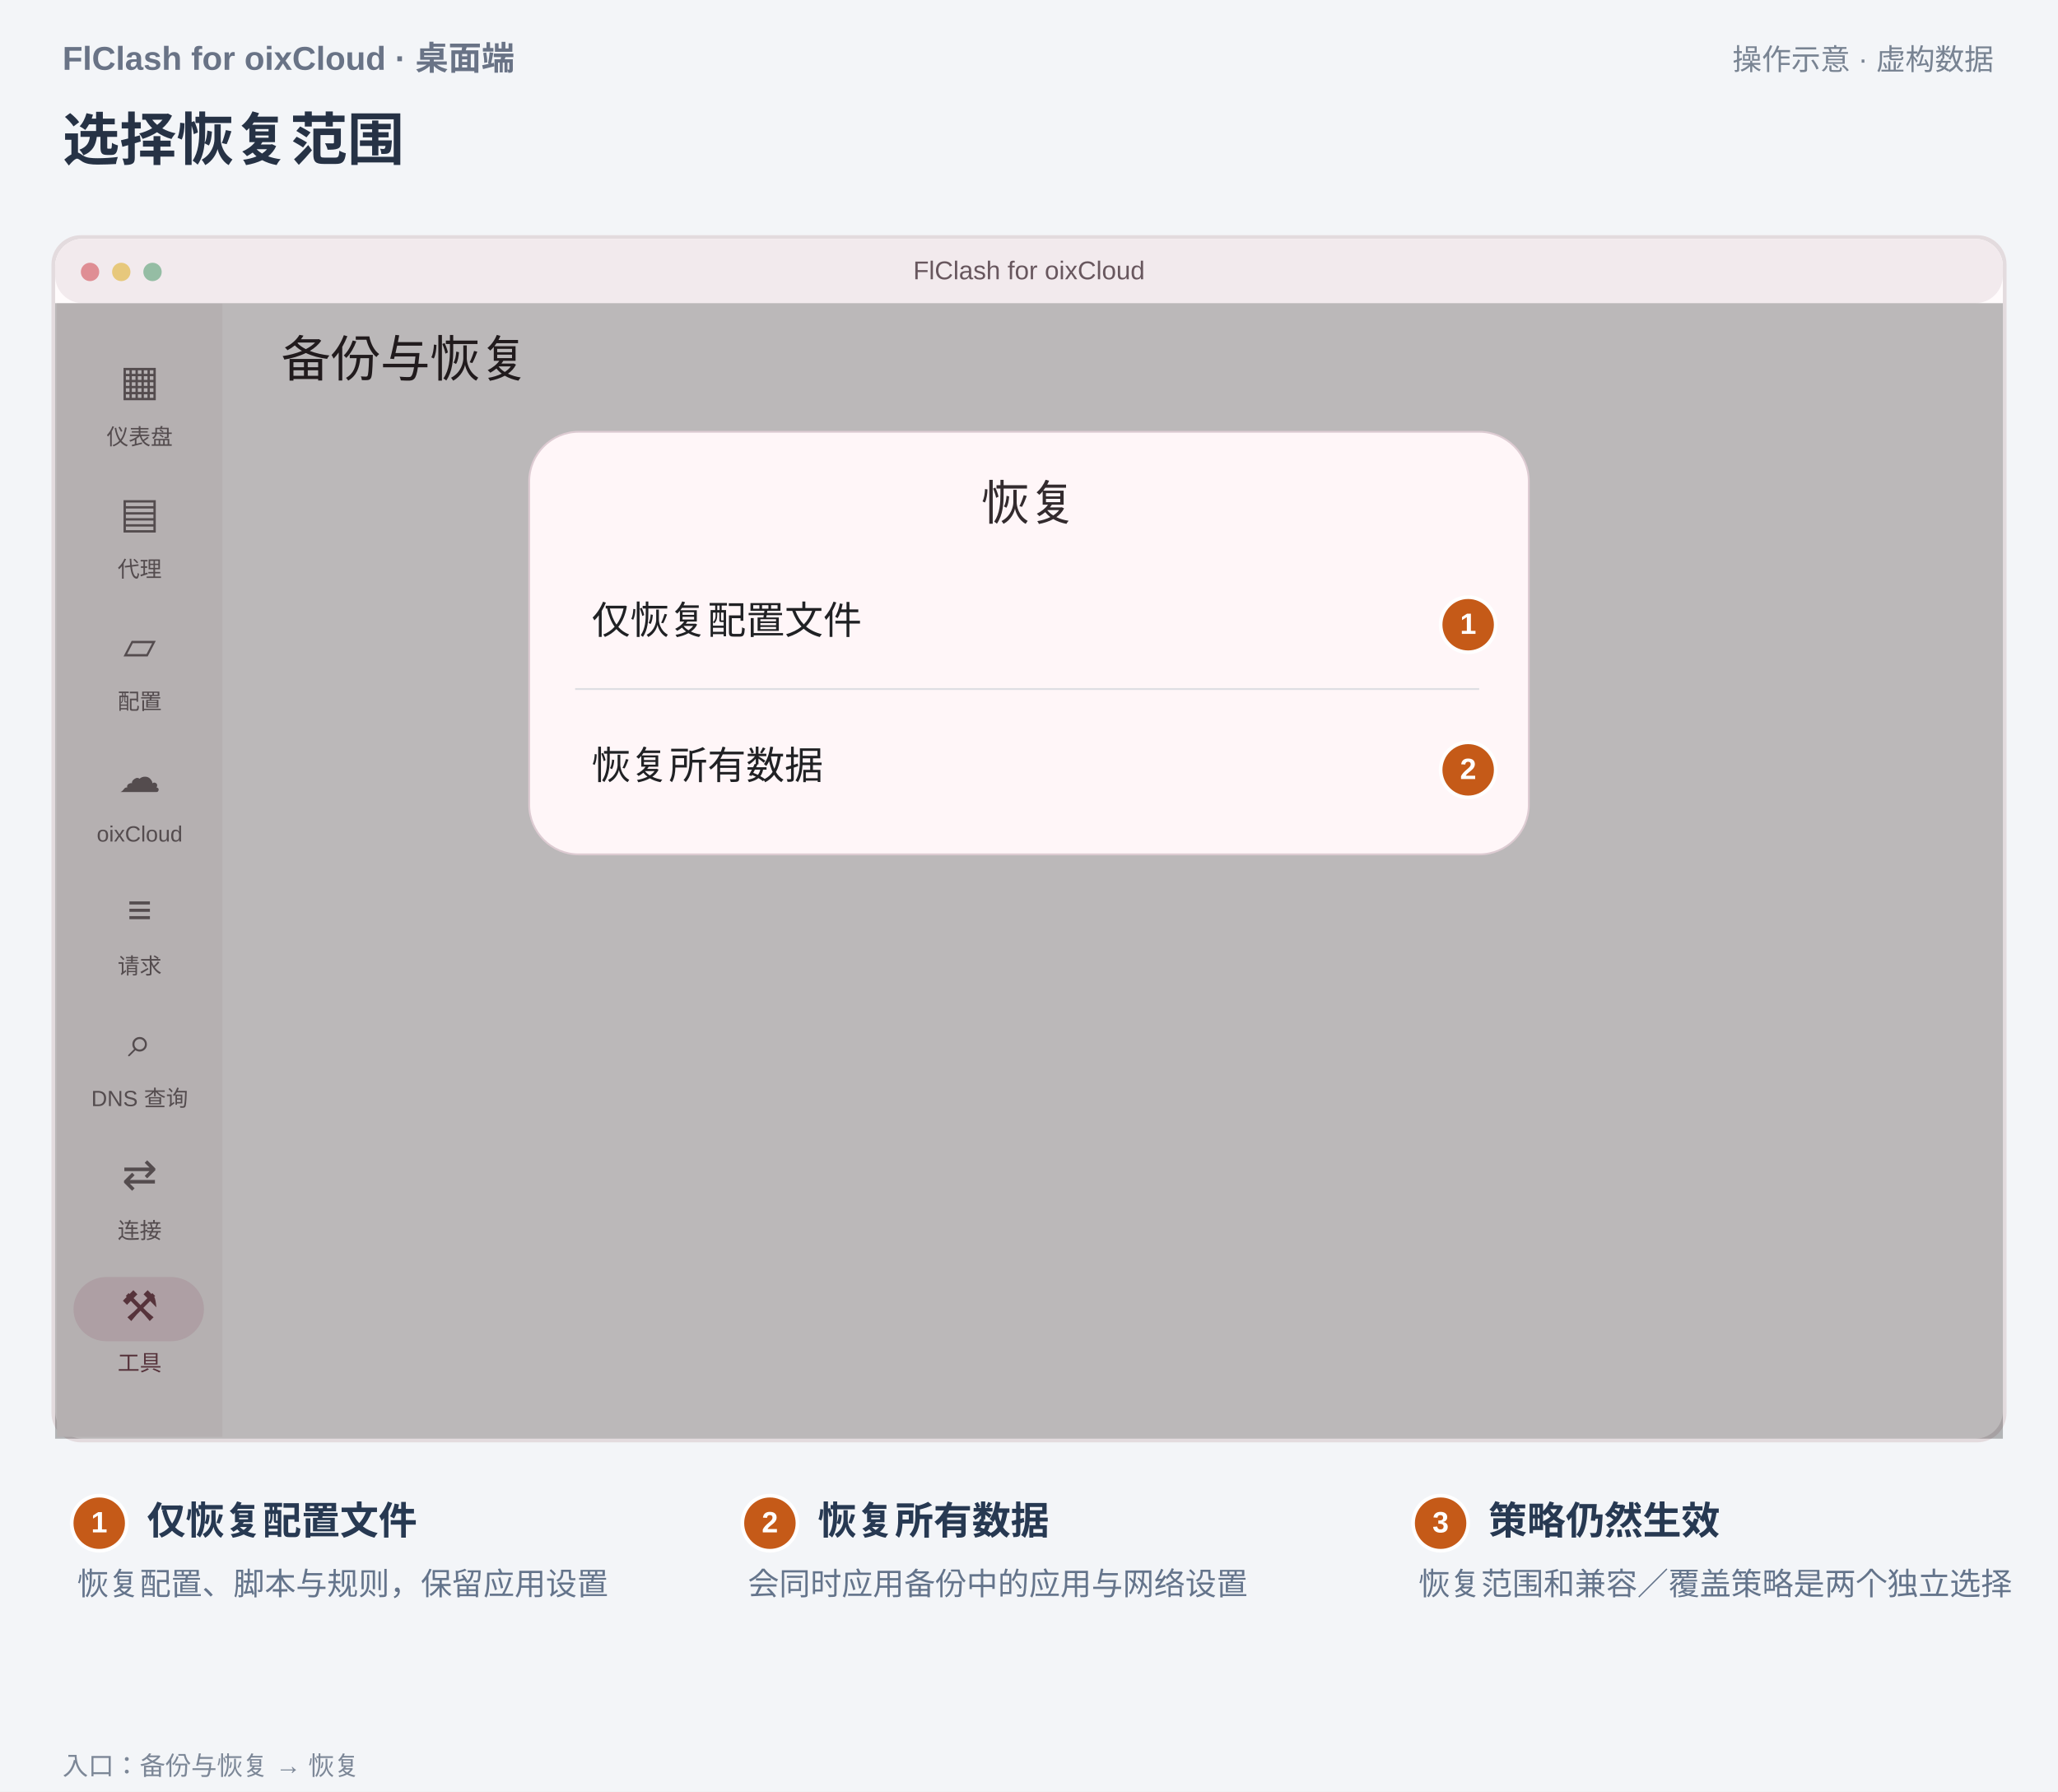
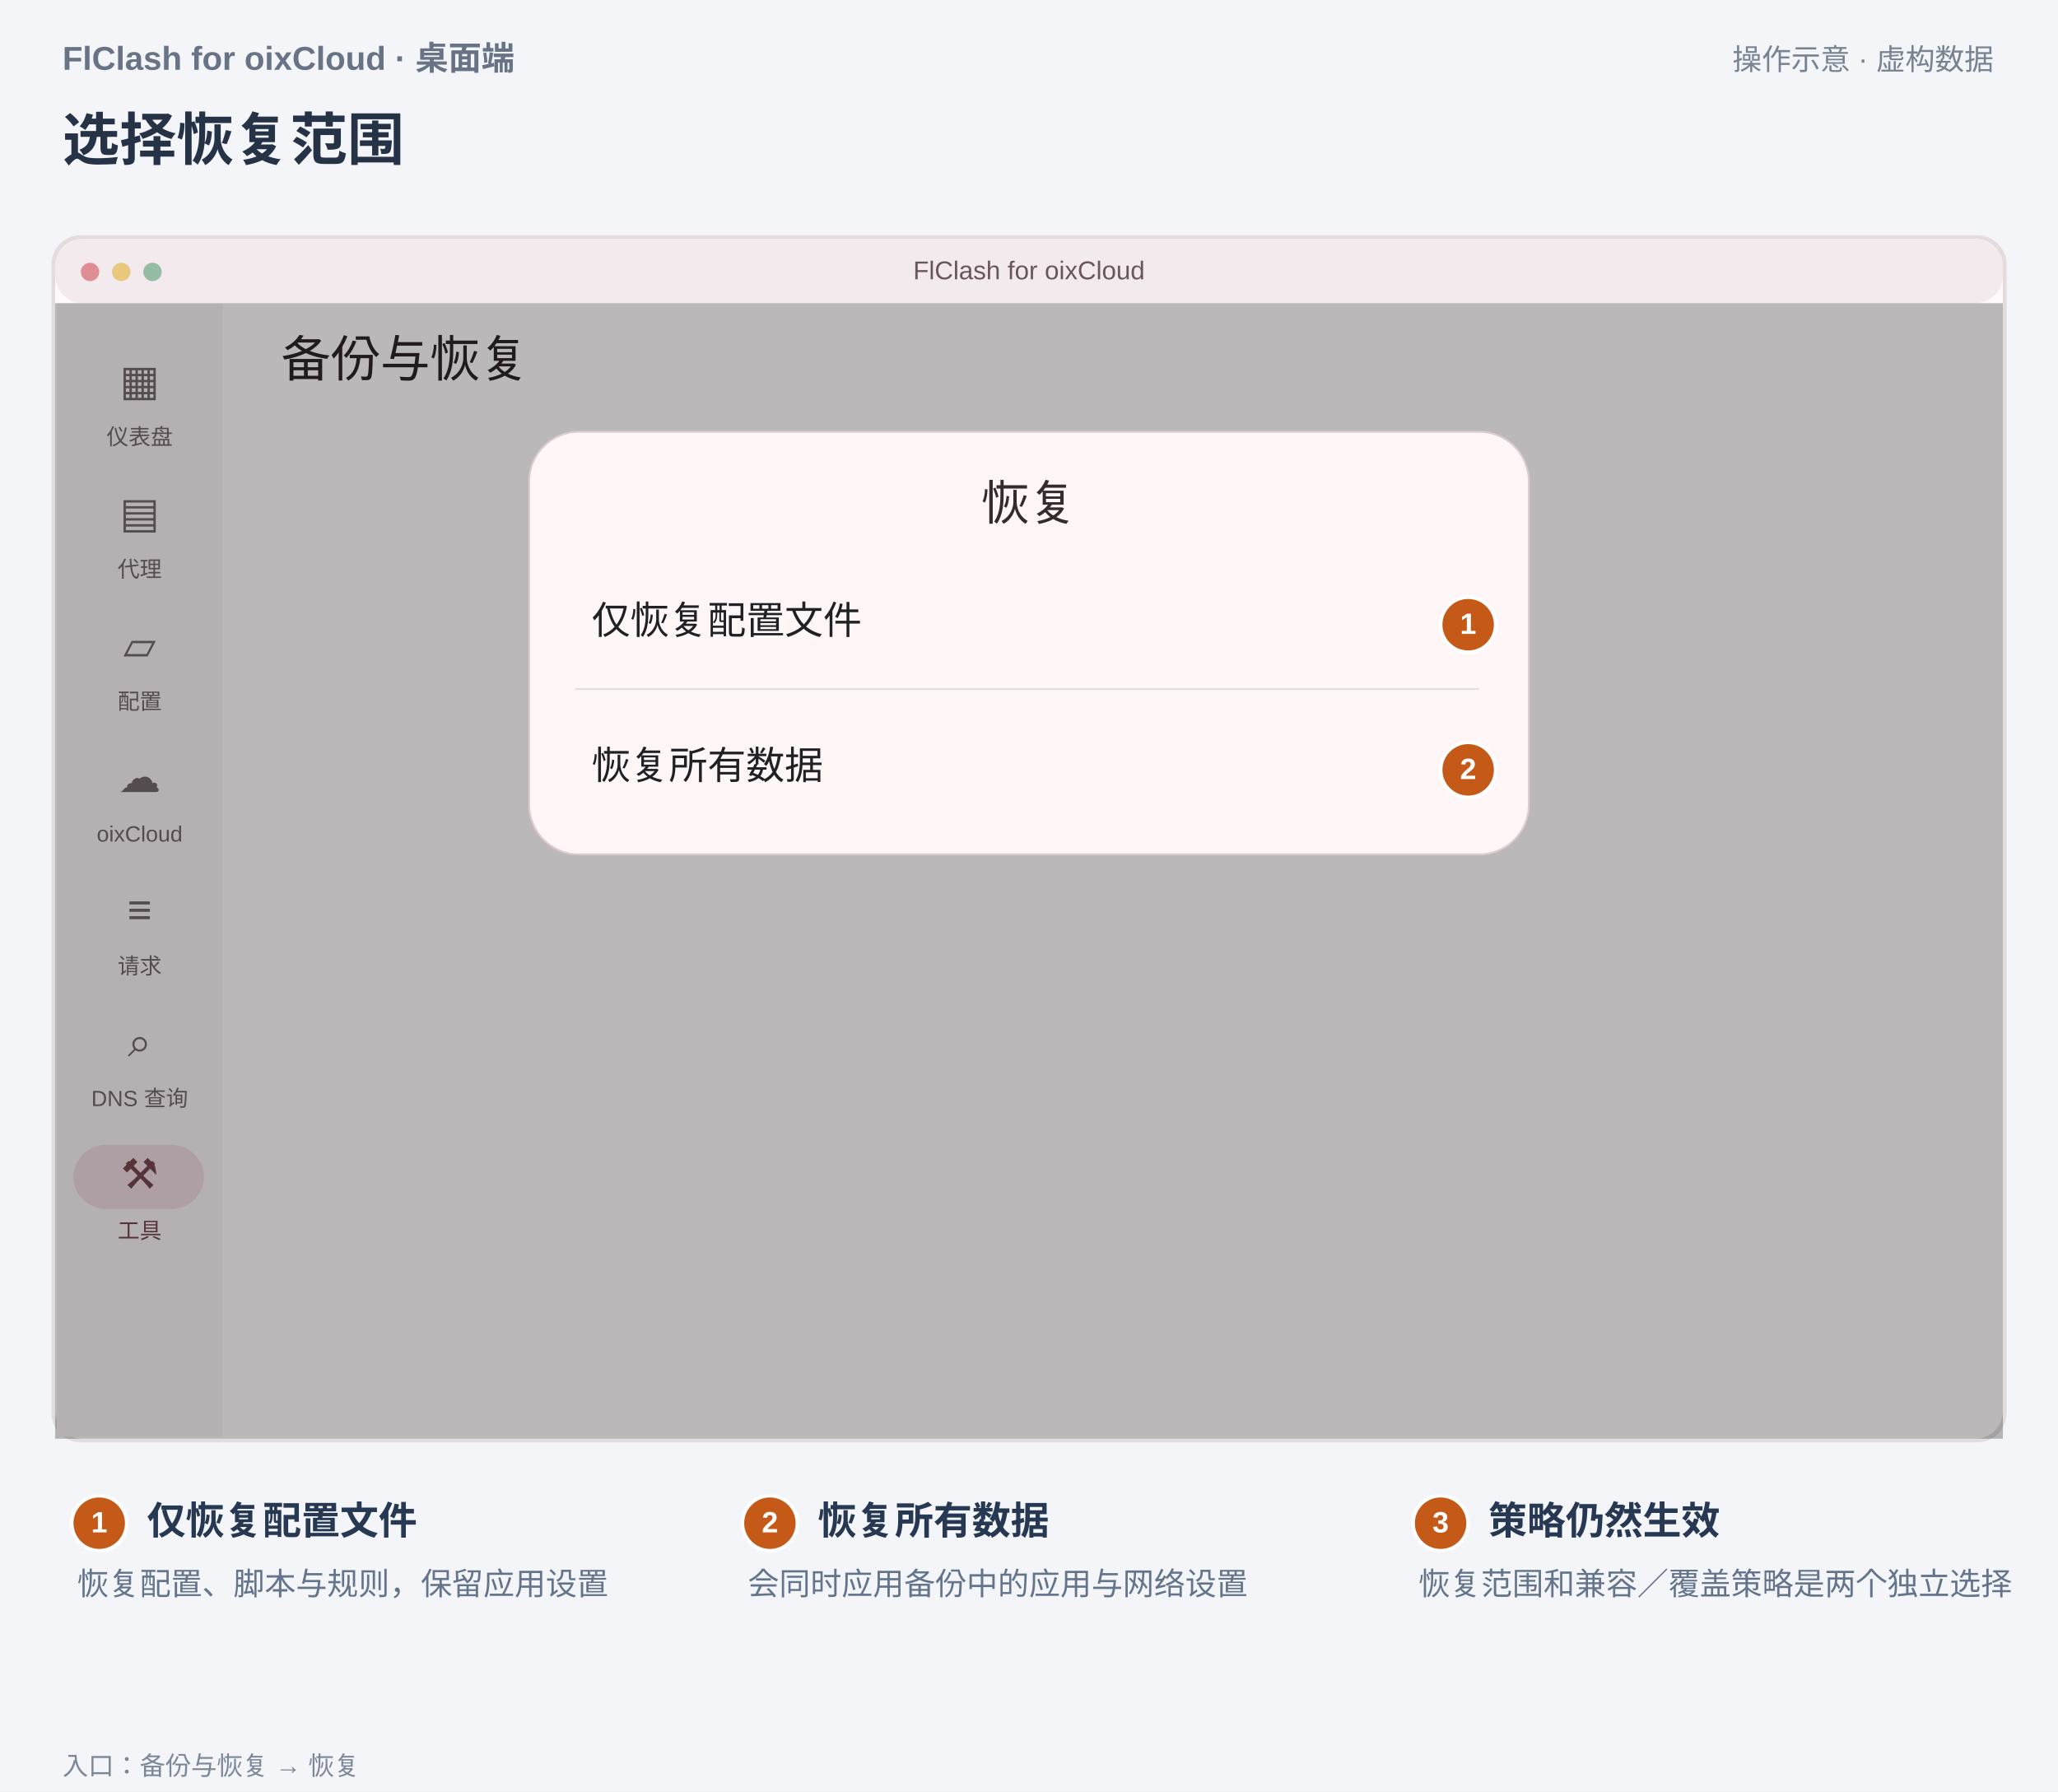
<svg xmlns="http://www.w3.org/2000/svg" width="1120" height="975" viewBox="0 0 1120 975" role="img" aria-labelledby="title desc">
  <g font-family="-apple-system,BlinkMacSystemFont,'PingFang SC','Segoe UI',Arial,sans-serif">
    <rect x="0" y="0" width="1120" height="975" rx="0" fill="#f3f5f8" stroke="none" />
    <text x="34" y="38" font-size="18" fill="#697386" font-weight="600" text-anchor="start">FlClash for oixCloud · 桌面端</text>
    <text x="1085" y="38" font-size="16" fill="#788392" font-weight="500" text-anchor="end">操作示意 · 虚构数据</text>
    <text x="34" y="87" font-size="31" fill="#263245" font-weight="700" text-anchor="start">选择恢复范围</text>
    <rect x="28" y="128" width="1064" height="657" rx="16" fill="#e3dbde" stroke="none" />
    <rect x="30" y="130" width="1060" height="653" rx="15" fill="#fffbfc" stroke="none" />
    <rect x="30" y="130" width="1060" height="35" rx="15" fill="#f2eaed" stroke="none" />
    <circle cx="49" cy="148" r="5" fill="#df8e94" stroke="none" stroke-width="1" />
    <circle cx="66" cy="148" r="5" fill="#e7c87c" stroke="none" stroke-width="1" />
    <circle cx="83" cy="148" r="5" fill="#95bda4" stroke="none" stroke-width="1" />
    <text x="560" y="152" font-size="14" fill="#68575e" font-weight="500" text-anchor="middle">FlClash for oixCloud</text>
    <rect x="31" y="165" width="90" height="617" rx="0" fill="#f7f0f2" stroke="none" />
    <text x="76" y="215" font-size="23" fill="#72676b" font-weight="500" text-anchor="middle">▦</text>
    <text x="76" y="242" font-size="12" fill="#72676b" font-weight="500" text-anchor="middle">仪表盘</text>
    <text x="76" y="287" font-size="23" fill="#72676b" font-weight="500" text-anchor="middle">▤</text>
    <text x="76" y="314" font-size="12" fill="#72676b" font-weight="500" text-anchor="middle">代理</text>
    <text x="76" y="359" font-size="23" fill="#72676b" font-weight="500" text-anchor="middle">▱</text>
    <text x="76" y="386" font-size="12" fill="#72676b" font-weight="500" text-anchor="middle">配置</text>
    <text x="76" y="431" font-size="23" fill="#72676b" font-weight="500" text-anchor="middle">☁</text>
    <text x="76" y="458" font-size="12" fill="#72676b" font-weight="500" text-anchor="middle">oixCloud</text>
    <text x="76" y="503" font-size="23" fill="#72676b" font-weight="500" text-anchor="middle">≡</text>
    <text x="76" y="530" font-size="12" fill="#72676b" font-weight="500" text-anchor="middle">请求</text>
    <text x="76" y="575" font-size="23" fill="#72676b" font-weight="500" text-anchor="middle">⌕</text>
    <text x="76" y="602" font-size="12" fill="#72676b" font-weight="500" text-anchor="middle">DNS 查询</text>
-     <text x="76" y="647" font-size="23" fill="#72676b" font-weight="500" text-anchor="middle">⇄</text>
-     <text x="76" y="674" font-size="12" fill="#72676b" font-weight="500" text-anchor="middle">连接</text>
-     <rect x="40" y="695" width="71" height="35" rx="18" fill="#edd9df" stroke="none" />
-     <text x="76" y="719" font-size="23" fill="#754651" font-weight="500" text-anchor="middle">⚒</text>
-     <text x="76" y="746" font-size="12" fill="#754651" font-weight="500" text-anchor="middle">工具</text>
+     <rect x="40" y="623" width="71" height="35" rx="18" fill="#edd9df" stroke="none" />
+     <text x="76" y="647" font-size="23" fill="#754651" font-weight="500" text-anchor="middle">⚒</text>
+     <text x="76" y="674" font-size="12" fill="#754651" font-weight="500" text-anchor="middle">工具</text>
    <text x="153" y="205" font-size="27" fill="#2d2528" font-weight="500" text-anchor="start">备份与恢复</text>
    <rect x="30" y="165" width="1060" height="618" rx="0" fill="#00000044" stroke="none" />
    <rect x="288" y="235" width="544" height="230" rx="27" fill="#fff6f8" stroke="#ddcbd2" />
    <text x="560" y="283" font-size="26" fill="#332b2e" font-weight="500" text-anchor="middle">恢复</text>
    <text x="322" y="345" font-size="21" fill="#202124" font-weight="400" text-anchor="start">仅恢复配置文件</text>
    <circle cx="799" cy="340" r="15" fill="#c55a18" stroke="#fff" stroke-width="2" />
    <text x="799" y="345" font-size="16" fill="#fff" font-weight="700" text-anchor="middle">1</text>
    <path d="M313 375H805" stroke="#dedee3" stroke-width="1" />
    <text x="322" y="424" font-size="21" fill="#202124" font-weight="400" text-anchor="start">恢复所有数据</text>
    <circle cx="799" cy="419" r="15" fill="#c55a18" stroke="#fff" stroke-width="2" />
    <text x="799" y="424" font-size="16" fill="#fff" font-weight="700" text-anchor="middle">2</text>
    <circle cx="54" cy="829" r="15" fill="#c55a18" stroke="#fff" stroke-width="2" />
    <text x="54" y="834" font-size="16" fill="#fff" font-weight="700" text-anchor="middle">1</text>
    <text x="80" y="835" font-size="21" fill="#273952" font-weight="600" text-anchor="start">仅恢复配置文件</text>
    <text x="42" y="868" font-size="17" fill="#64748b" font-weight="400" text-anchor="start">恢复配置、脚本与规则，保留应用设置</text>
    <circle cx="419" cy="829" r="15" fill="#c55a18" stroke="#fff" stroke-width="2" />
    <text x="419" y="834" font-size="16" fill="#fff" font-weight="700" text-anchor="middle">2</text>
    <text x="445" y="835" font-size="21" fill="#273952" font-weight="600" text-anchor="start">恢复所有数据</text>
    <text x="407" y="868" font-size="17" fill="#64748b" font-weight="400" text-anchor="start">会同时应用备份中的应用与网络设置</text>
    <circle cx="784" cy="829" r="15" fill="#c55a18" stroke="#fff" stroke-width="2" />
    <text x="784" y="834" font-size="16" fill="#fff" font-weight="700" text-anchor="middle">3</text>
    <text x="810" y="835" font-size="21" fill="#273952" font-weight="600" text-anchor="start">策略仍然生效</text>
    <text x="772" y="868" font-size="17" fill="#64748b" font-weight="400" text-anchor="start">恢复范围和兼容／覆盖策略是两个独立选择</text>
    <text x="34" y="966" font-size="14" fill="#7c8797" font-weight="400" text-anchor="start">入口：备份与恢复 → 恢复</text>
  </g>
</svg>
